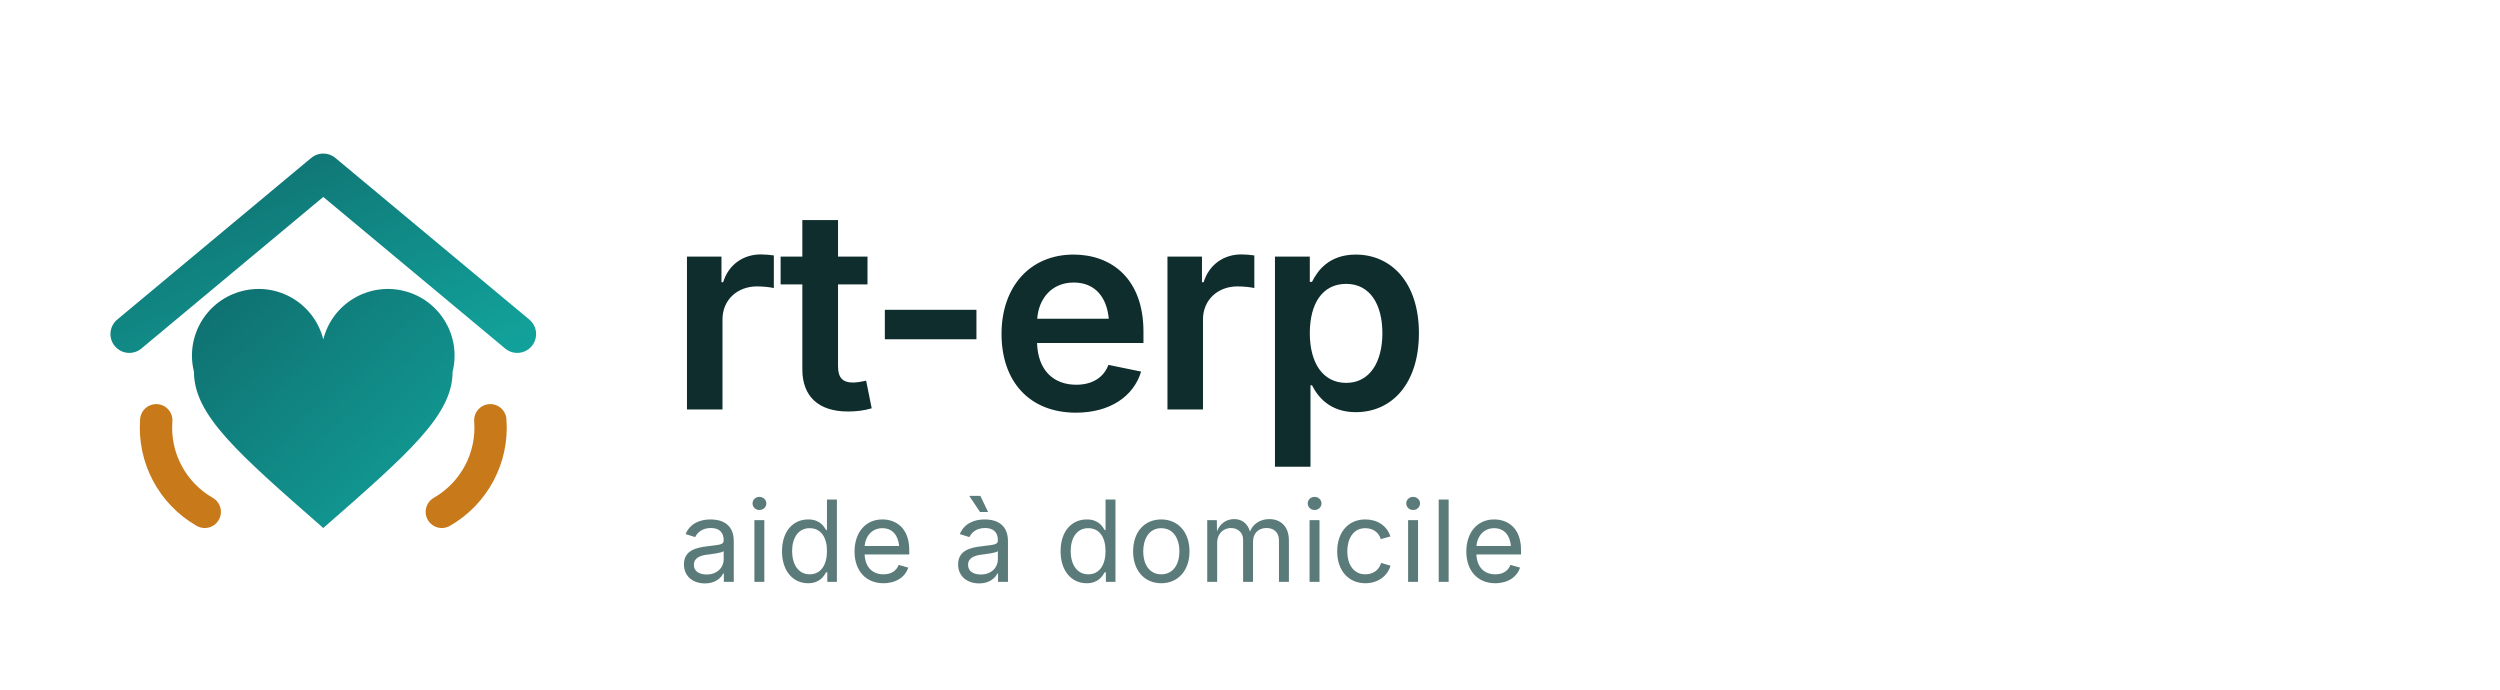
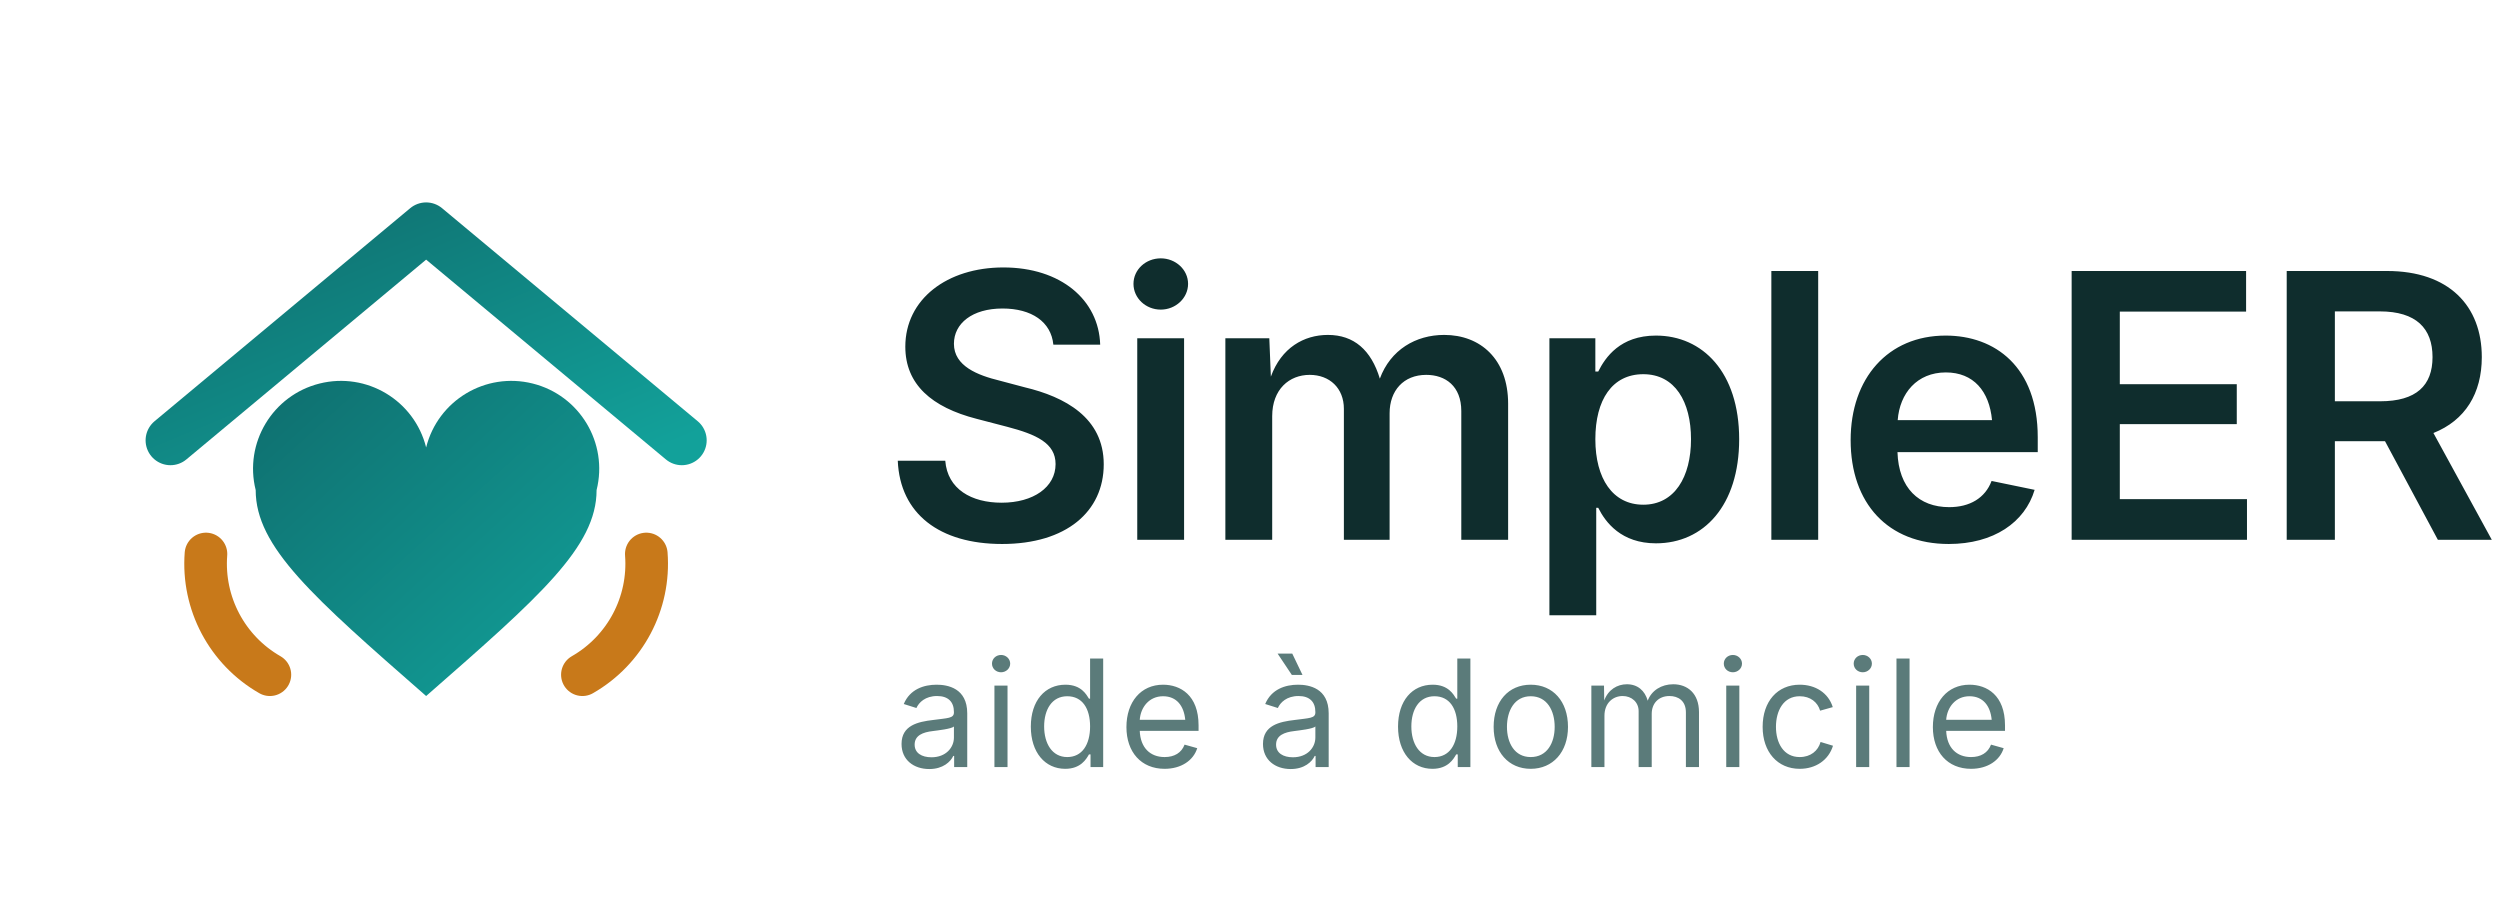
- <svg xmlns="http://www.w3.org/2000/svg" viewBox="0 0 232 64" role="img" aria-label="rt-erp — aide à domicile">
+ <svg xmlns="http://www.w3.org/2000/svg" viewBox="0 0 176 64" role="img" aria-label="SimpleERP — aide à domicile">
  <defs>
-     <linearGradient id="rtErpLight" x1="0" y1="0" x2="1" y2="1">
+     <linearGradient id="simpleErpLight" x1="0" y1="0" x2="1" y2="1">
      <stop offset="0%" stop-color="#0F6E6E" />
      <stop offset="100%" stop-color="#12A19A" />
    </linearGradient>
  </defs>
  <g transform="translate(6, 9)">
-     <path d="M6 22 L24 7 L42 22" fill="none" stroke="url(#rtErpLight)" stroke-width="3.5" stroke-linecap="round" stroke-linejoin="round" />
-     <path d="M24 40 C16 33 12 29.5 12 25.5 A5.5 5.5 0 0 1 24 22.5 A5.5 5.5 0 0 1 36 25.5 C36 29.5 32 33 24 40 Z" fill="url(#rtErpLight)" />
+     <path d="M6 22 L24 7 L42 22" fill="none" stroke="url(#simpleErpLight)" stroke-width="3.5" stroke-linecap="round" stroke-linejoin="round" />
+     <path d="M24 40 C16 33 12 29.5 12 25.5 A5.5 5.5 0 0 1 24 22.5 A5.5 5.5 0 0 1 36 25.5 C36 29.5 32 33 24 40 Z" fill="url(#simpleErpLight)" />
    <path d="M8.5 30 A9 9 0 0 0 13 38.5" fill="none" stroke="#C8791A" stroke-width="3" stroke-linecap="round" />
    <path d="M39.5 30 A9 9 0 0 1 35 38.5" fill="none" stroke="#C8791A" stroke-width="3" stroke-linecap="round" />
  </g>
-   <text x="62" y="38" font-family="Inter, -apple-system, 'Segoe UI', Roboto, sans-serif" font-size="26" font-weight="600" letter-spacing="-0.6" fill="#0F2D2D">rt-erp</text>
+   <text x="62" y="38" font-family="Inter, -apple-system, 'Segoe UI', Roboto, sans-serif" font-size="26" font-weight="600" letter-spacing="-0.6" fill="#0F2D2D">SimpleERP</text>
  <text x="63" y="54" font-family="Inter, -apple-system, 'Segoe UI', Roboto, sans-serif" font-size="10.5" font-weight="400" letter-spacing="0.3" fill="#5B7B7A">aide à domicile</text>
</svg>
